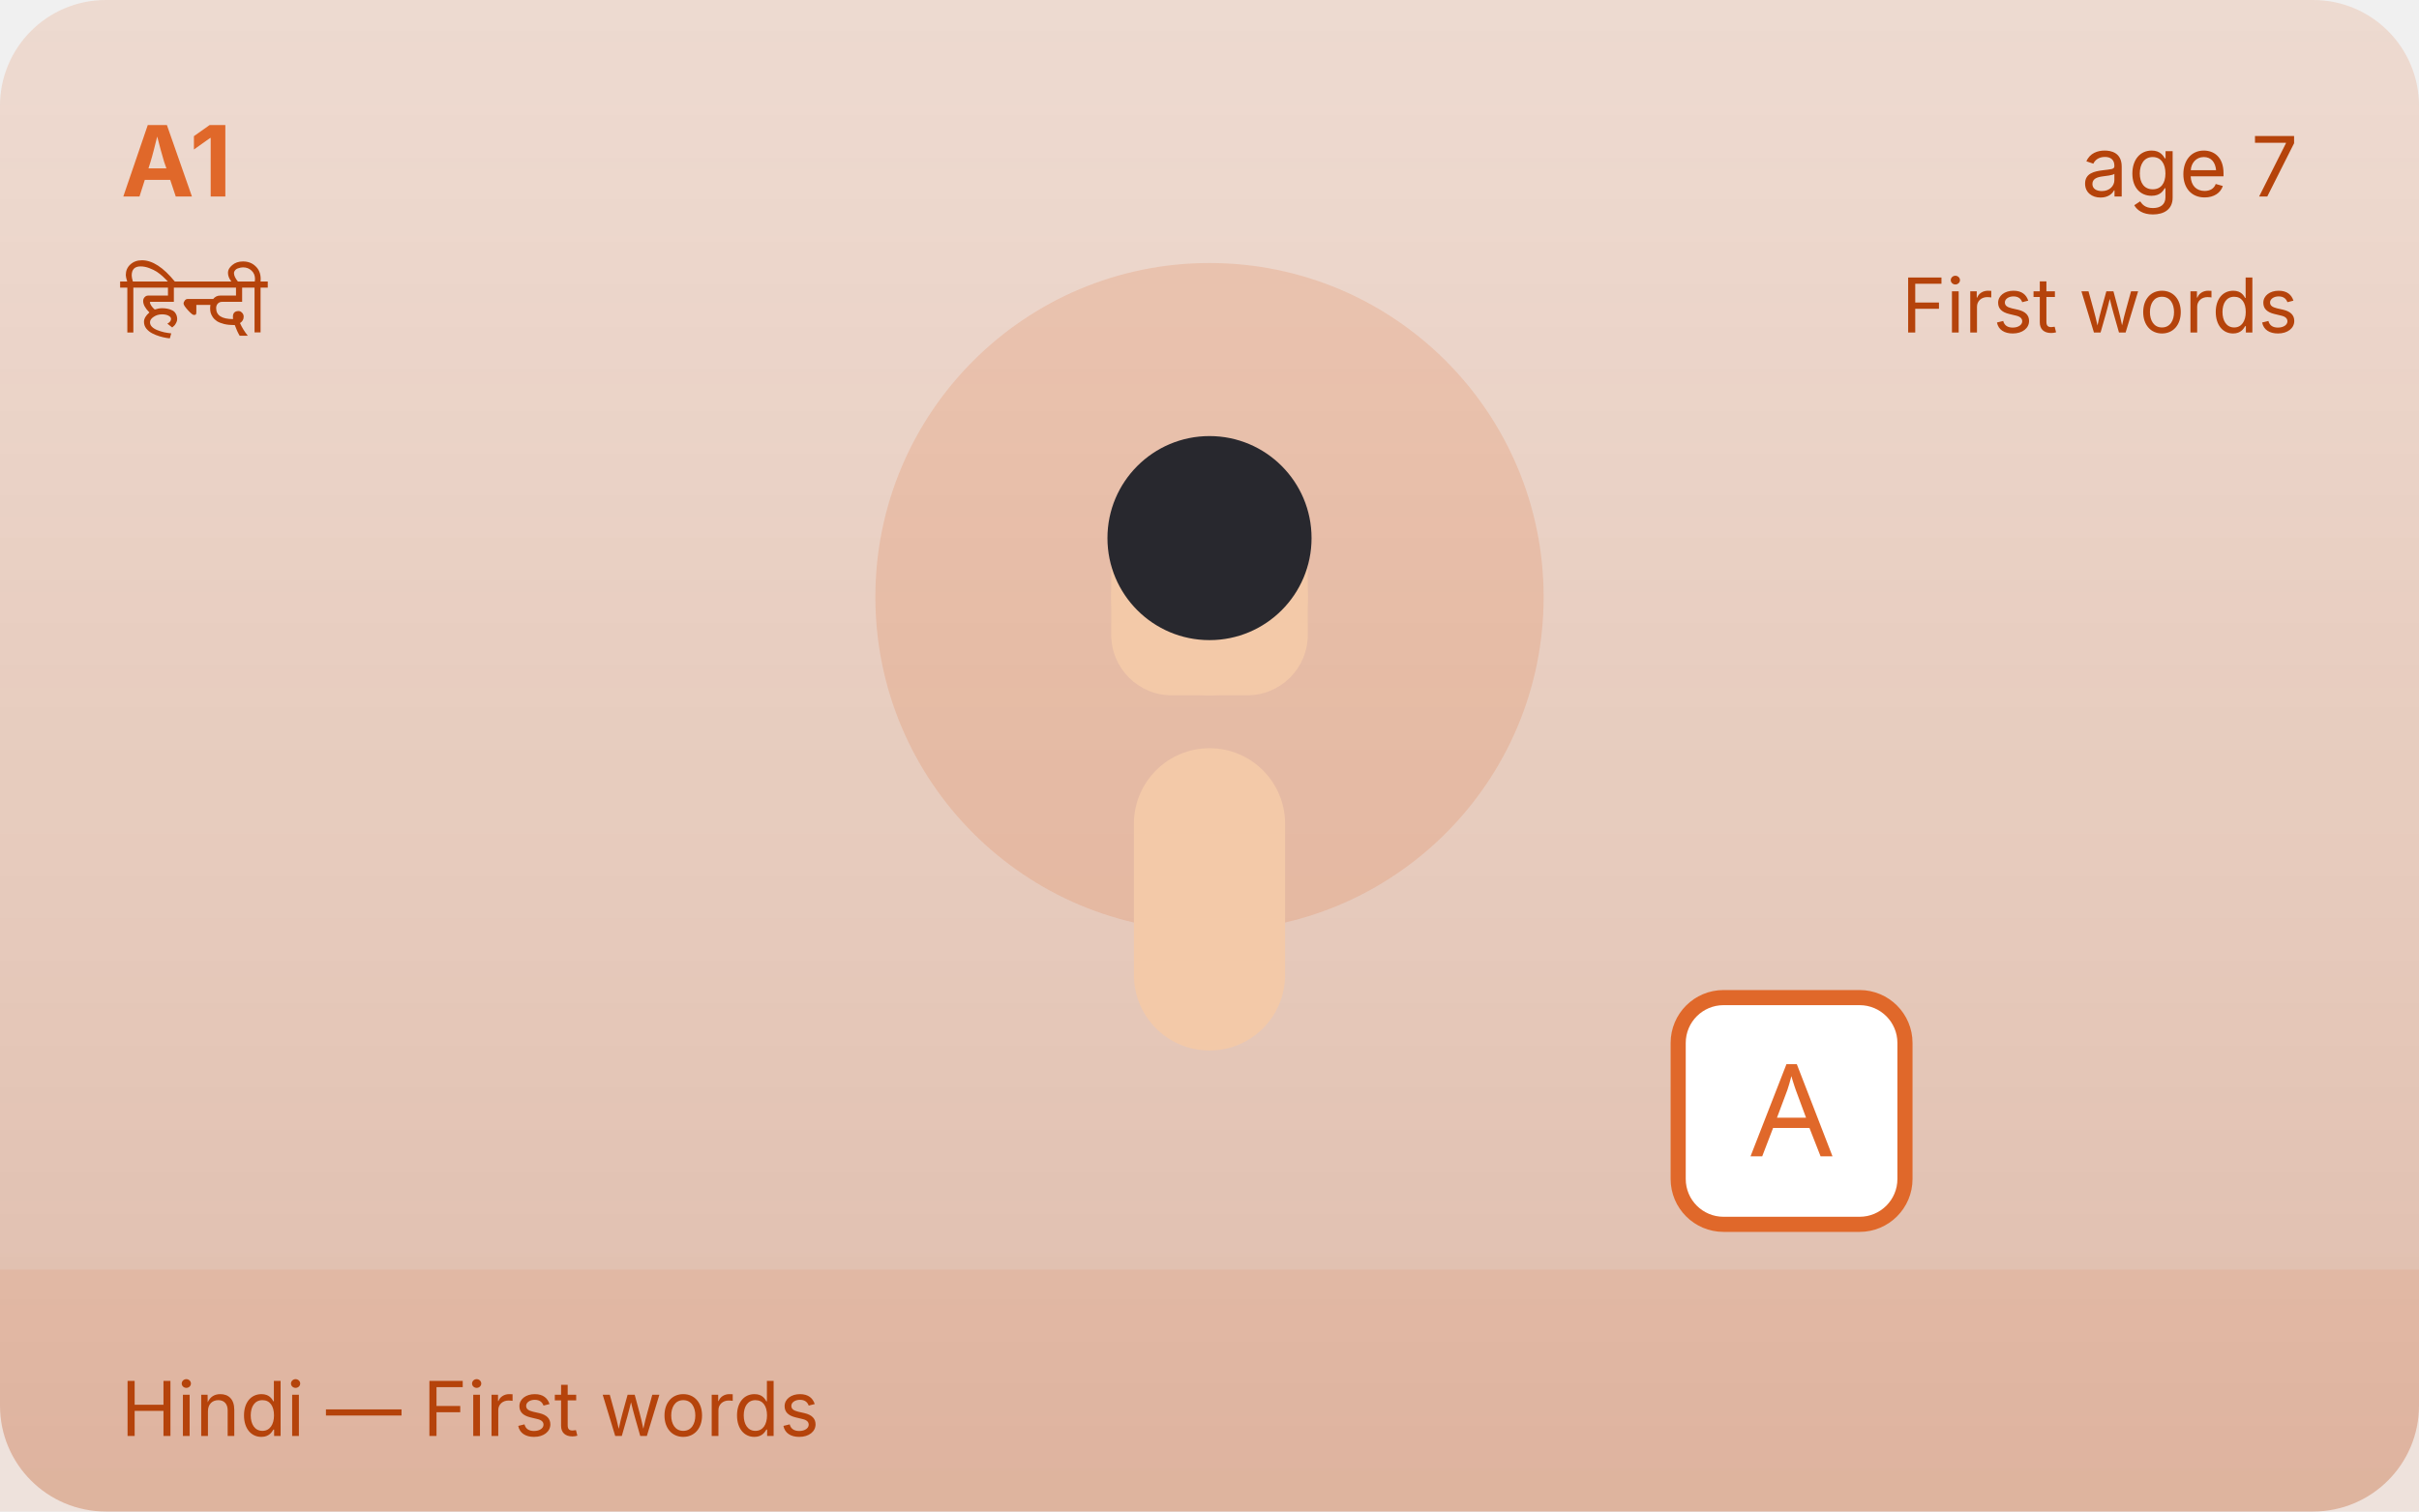
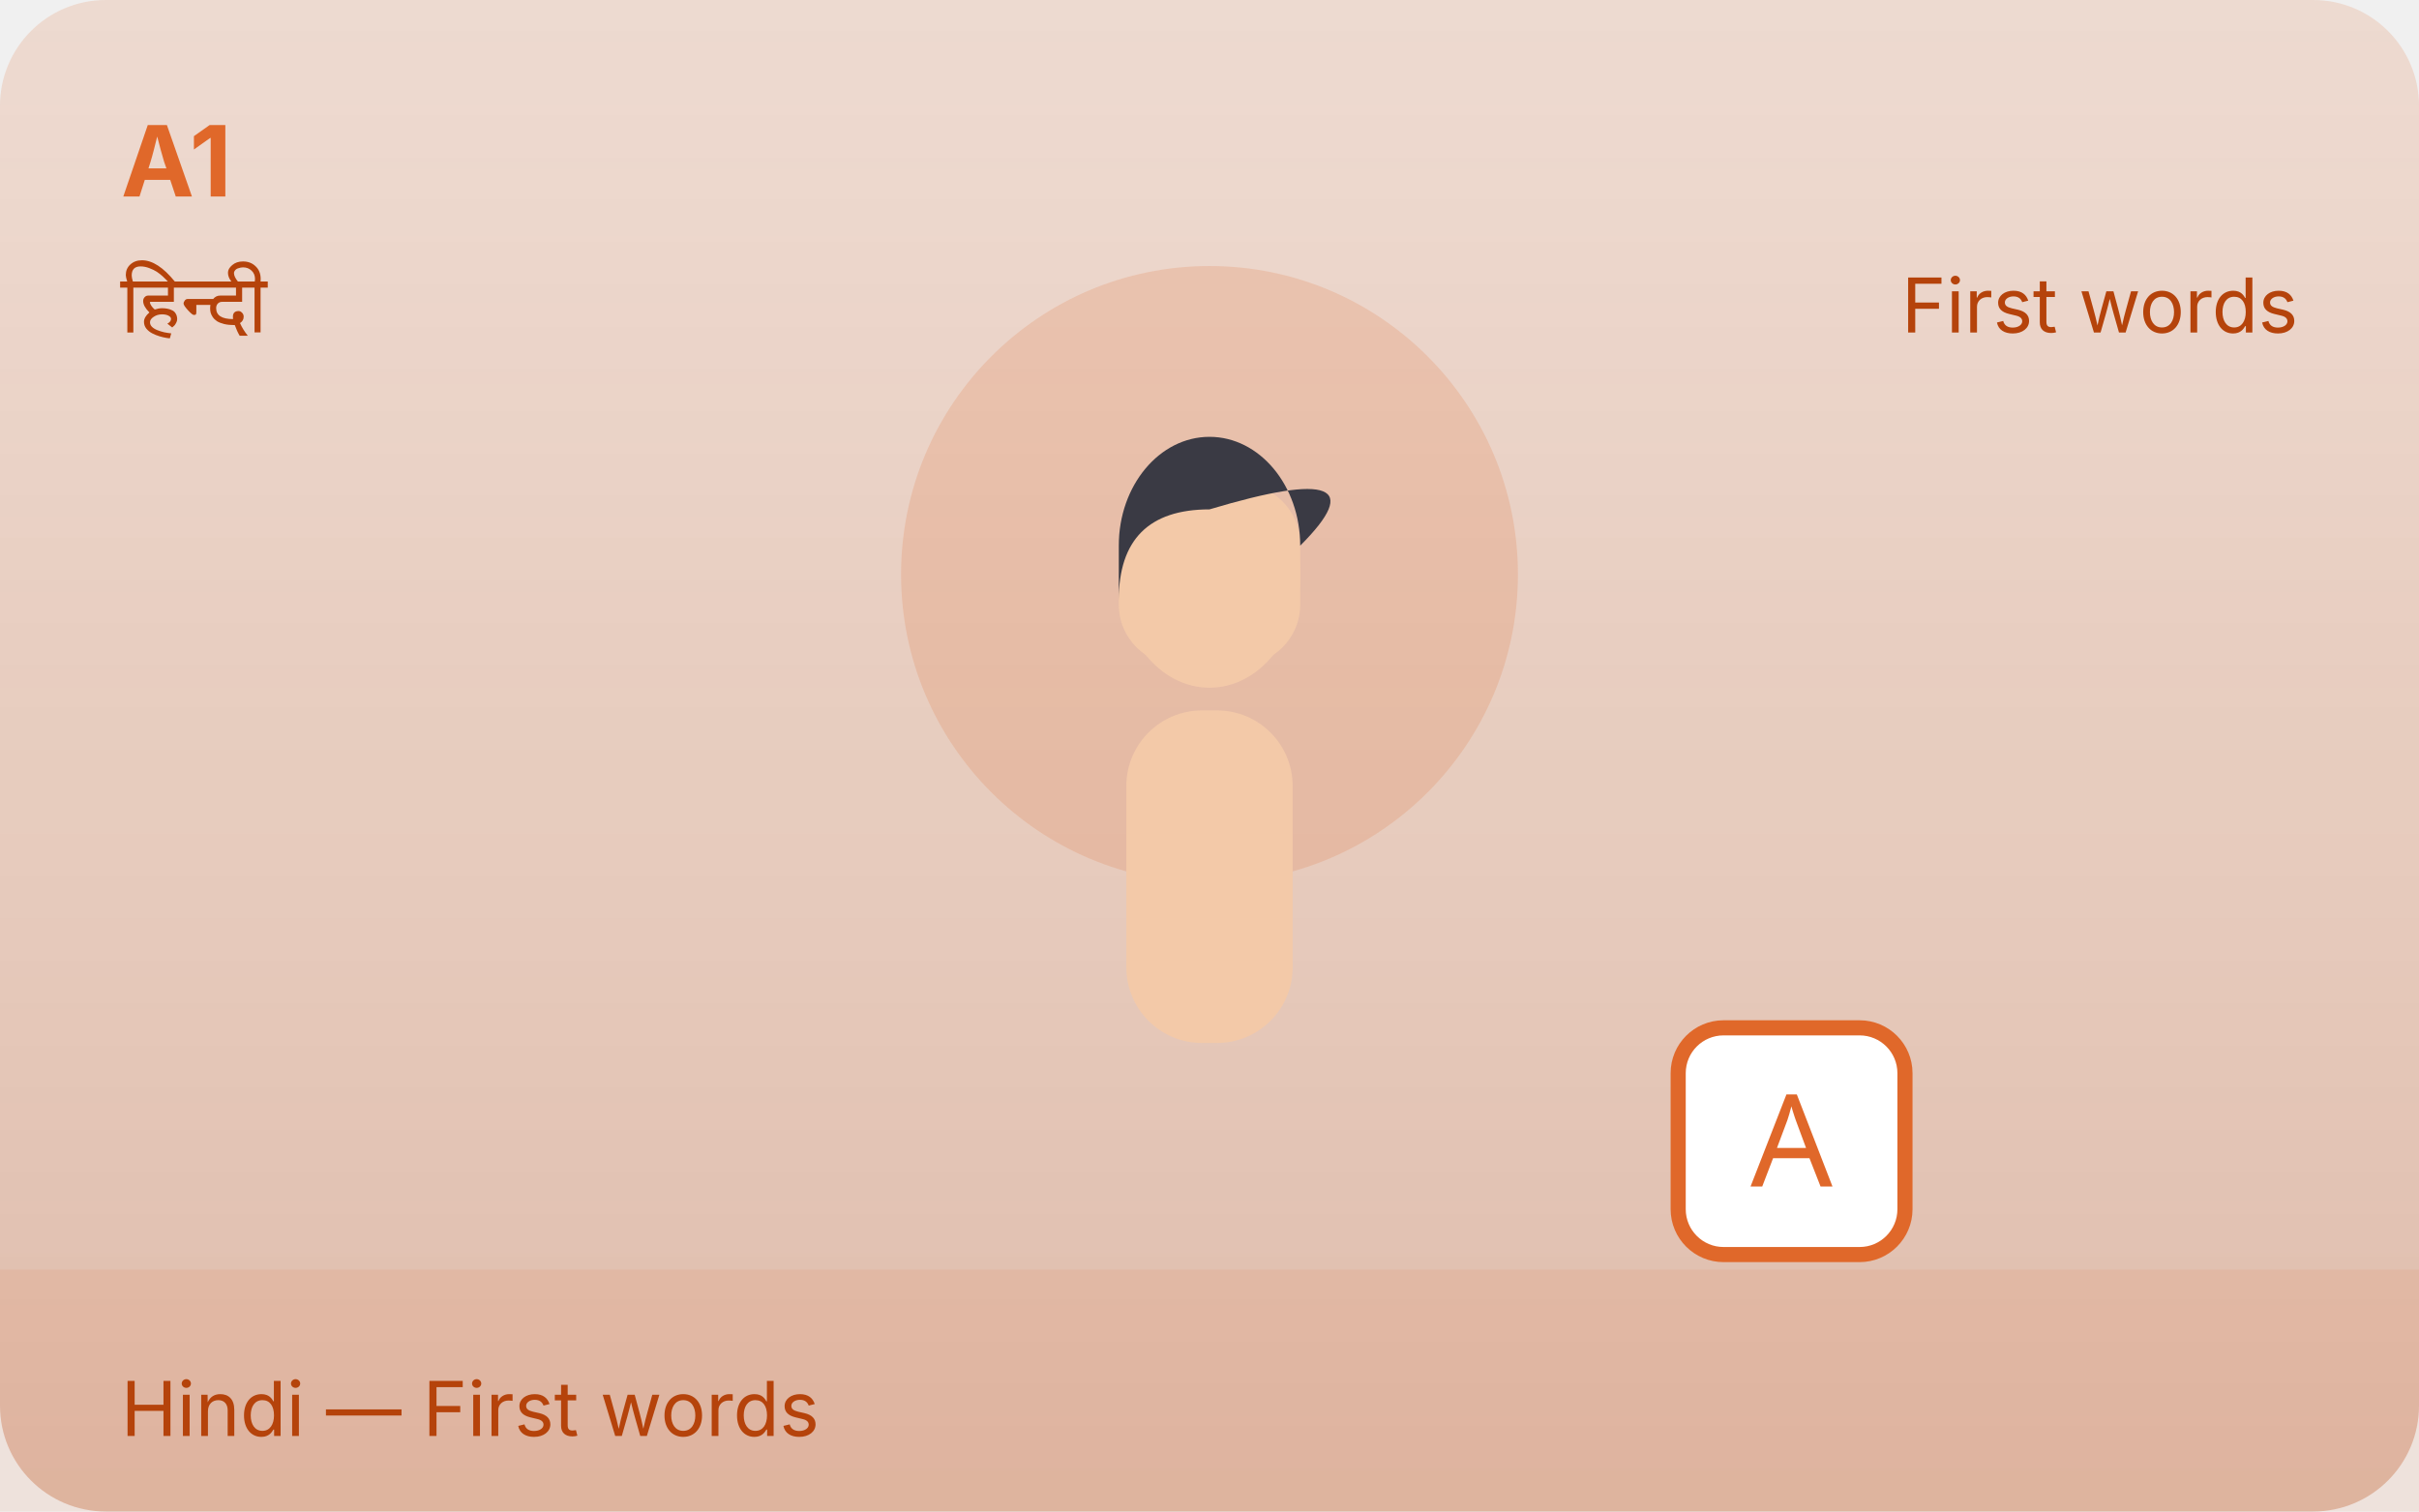
- <svg xmlns="http://www.w3.org/2000/svg" viewBox="0 0 320 200" width="320" height="200" role="img" aria-label="Hindi at level A1: a child. greet, count to twenty, read a shop sign">
+ <svg xmlns="http://www.w3.org/2000/svg" viewBox="0 0 320 200" width="320" height="200" role="img" aria-label="Hindi at level A1: greet, count to twenty, read a shop sign">
  <defs>
    <linearGradient id="bg" x1="0" y1="0" x2="0" y2="1">
      <stop offset="0" stop-color="#e0682a" stop-opacity=".16" />
      <stop offset="1" stop-color="#b5430b" stop-opacity=".3" />
    </linearGradient>
  </defs>
  <rect width="320" height="200" rx="14" fill="url(#bg)" />
-   <circle cx="160.0" cy="79.0" r="44.2" fill="#e0682a" opacity=".18" />
+   <circle cx="160.0" cy="76.0" r="40.8" fill="#e0682a" opacity=".18" />
  <rect x="0" y="168" width="320" height="32" fill="#e0682a" opacity=".1" />
  <g>
-     <rect x="150.0" y="99.0" width="20.0" height="40.0" rx="10" fill="#f3c9a8" />
-     <rect x="147.0" y="66.0" width="26.0" height="26.0" rx="8" fill="#f3c9a8" />
-     <circle cx="160.0" cy="79.0" r="13.0" fill="#f3c9a8" />
-     <circle cx="160.0" cy="71.2" r="13.5" fill="rgb(40,40,46)" />
+     <rect x="149.0" y="94.0" width="22.0" height="44.0" rx="10" fill="#f3c9a8" />
+     <rect x="148.0" y="64.0" width="24.0" height="24.0" rx="8" fill="#f3c9a8" />
+     <ellipse cx="160.0" cy="76.0" rx="12.0" ry="15.0" fill="#f3c9a8" />
+     <path d="M148.0 72.2 a12.0 14.4 0 0 1 24.0 0 q12.0 -12.0 -12.0 -4.8 q-12.0 0 -12.0 12.0 z" fill="#3a3a44" />
  </g>
-   <rect x="222" y="132.0" width="30" height="30" rx="6" fill="#fff" stroke="#e0682a" stroke-width="2" />
-   <text x="237" y="153.0" font-size="17" text-anchor="middle" fill="#e0682a" font-family="system-ui,sans-serif">A</text>
+   <rect x="222" y="136" width="30" height="30" rx="6" fill="#fff" stroke="#e0682a" stroke-width="2" />
+   <text x="237" y="157" font-size="17" text-anchor="middle" fill="#e0682a" font-family="system-ui,sans-serif">A</text>
  <text x="16" y="26" font-size="13" font-weight="700" fill="#e0682a" font-family="system-ui,-apple-system,Segoe UI,sans-serif">A1</text>
  <text x="16" y="44" font-size="11" fill="#b5430b" direction="ltr" font-family="system-ui,-apple-system,Segoe UI,sans-serif">हिन्दी</text>
-   <text x="304" y="26" text-anchor="end" font-size="11" fill="#b5430b" font-family="system-ui,-apple-system,Segoe UI,sans-serif">age 7</text>
  <text x="304" y="44" text-anchor="end" font-size="10" fill="#b5430b" font-family="system-ui,-apple-system,Segoe UI,sans-serif">First words</text>
  <text x="16" y="190" font-size="10" fill="#b5430b" font-family="system-ui,-apple-system,Segoe UI,sans-serif">Hindi — First words</text>
</svg>
